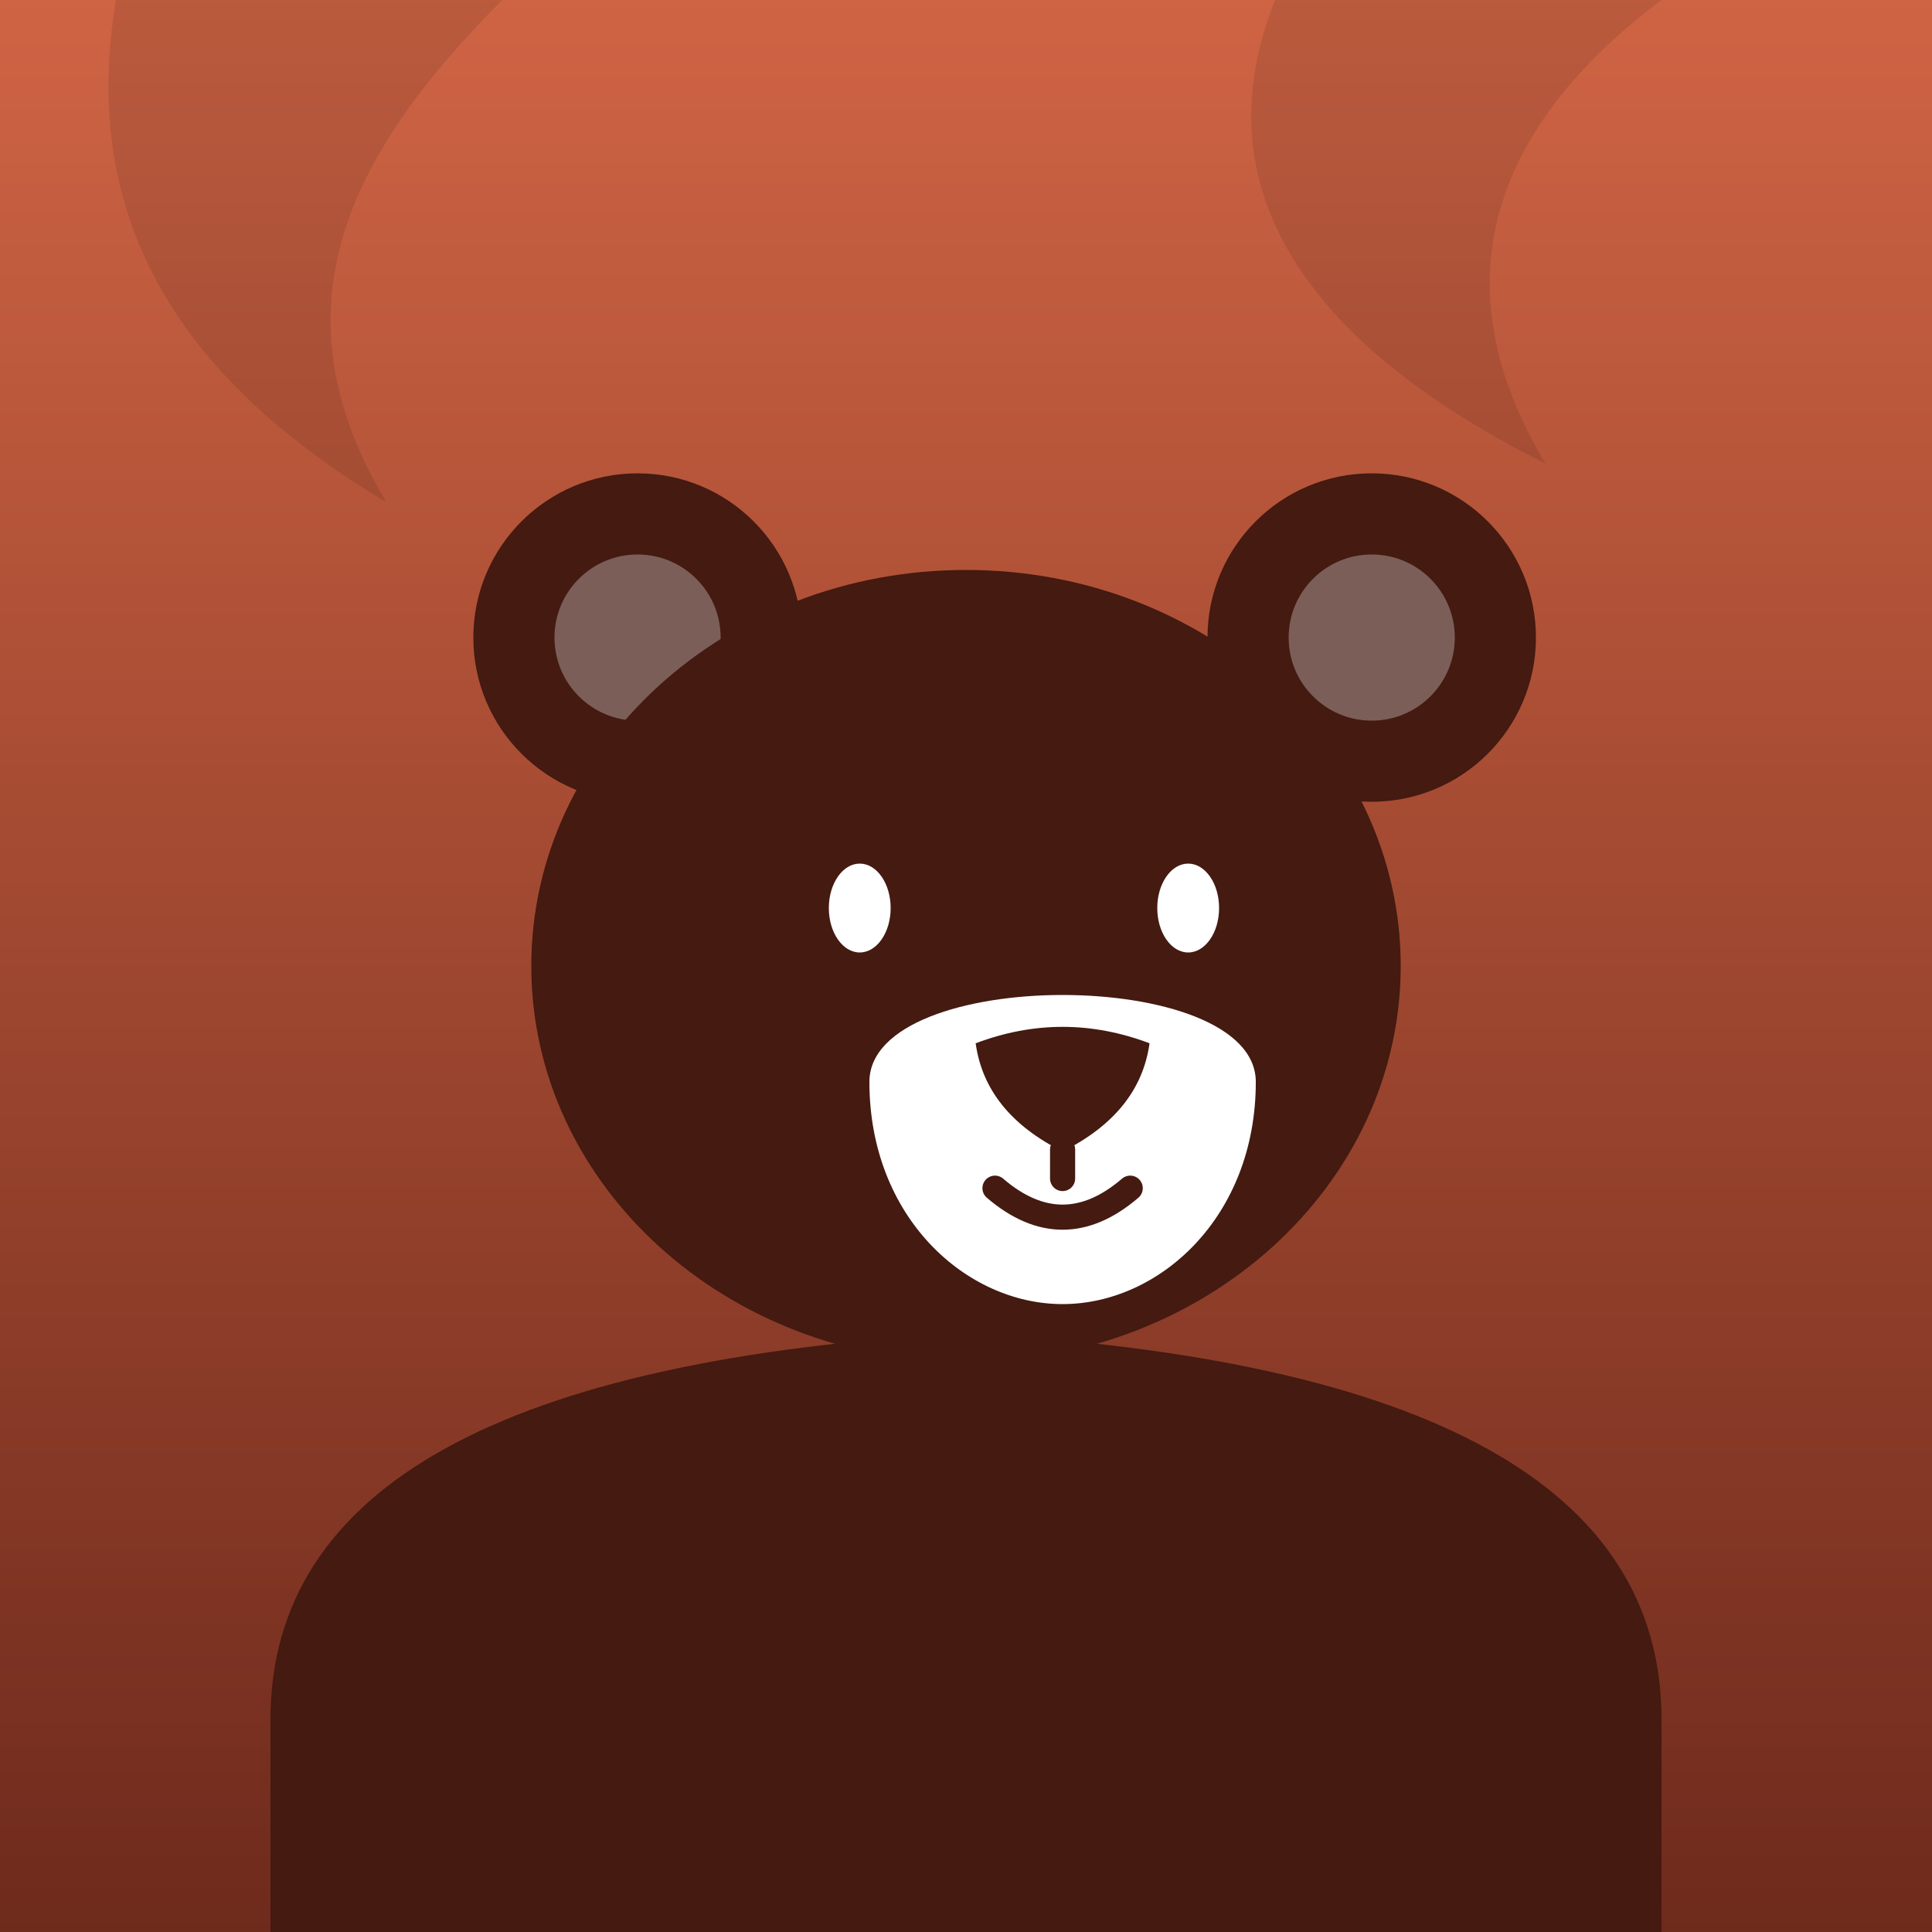
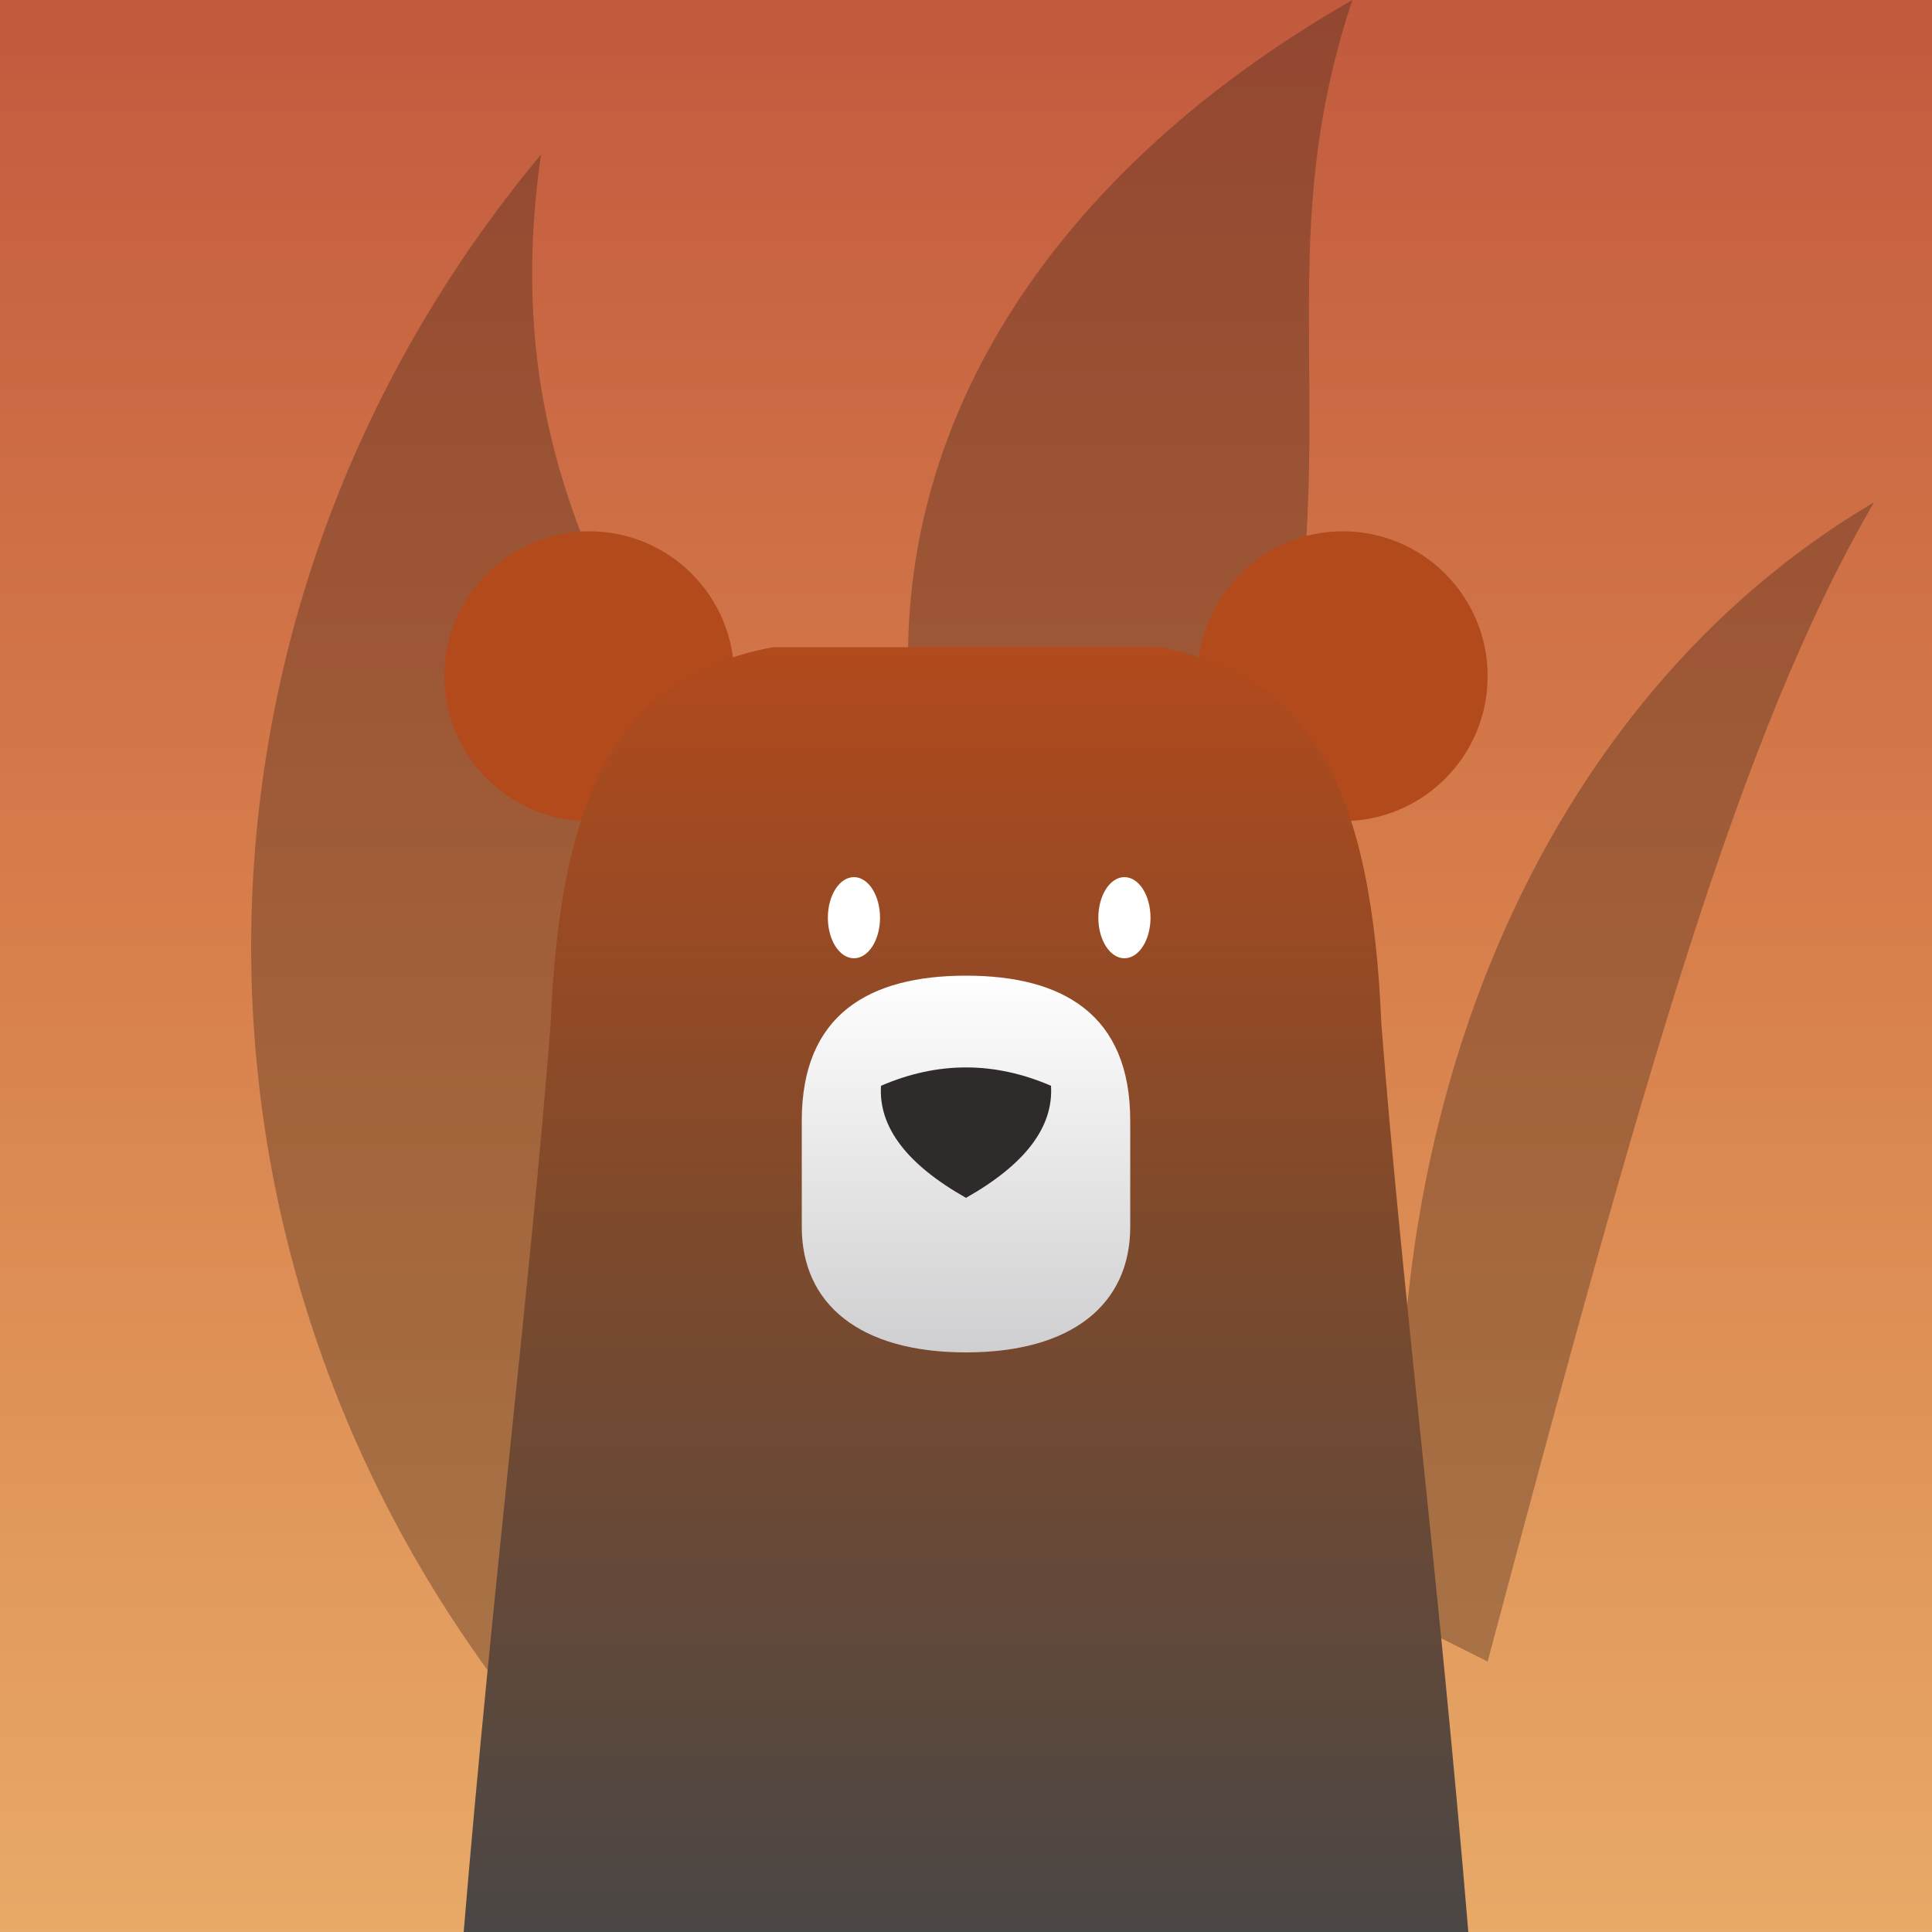
<svg xmlns="http://www.w3.org/2000/svg" width="512" height="512" viewBox="0 0 100 100">
  <defs>
    <linearGradient id="av-terracota-bg" x1="0" y1="0" x2="0" y2="1">
-       <stop offset="0" stop-color="#CF6444" />
-       <stop offset="1" stop-color="#6E2A1C" />
+       <stop offset="0" stop-color="#C25A3E" />
+       <stop offset=".5" stop-color="#D8804C" />
+       <stop offset="1" stop-color="#E8AA68" />
    </linearGradient>
    <clipPath id="av-terracota-card">
      <rect width="100" height="100" />
    </clipPath>
  </defs>
  <g clip-path="url(#av-terracota-card)">
    <rect width="100" height="100" fill="url(#av-terracota-bg)" />
-     <path d="M6 0 C4 12 10 20 20 26 C14 16 18 8 26 0 Z M66 0 C62 10 68 18 80 24 C74 14 78 6 86 0 Z" fill="#000" fill-opacity=".1" />
-     <path d="M14 100 V89 Q14 71 50 69 Q86 71 86 89 V100 Z" fill="#441A11" />
-     <g transform="rotate(0 50 62)">
-       <circle cx="33.0" cy="33" r="8.5" fill="#441A11" />
-       <circle cx="71.0" cy="33" r="8.5" fill="#441A11" />
-       <circle cx="33.0" cy="33" r="4.3" fill="#FFFFFF" fill-opacity=".3" />
-       <circle cx="71.0" cy="33" r="4.3" fill="#FFFFFF" fill-opacity=".3" />
-       <ellipse cx="50" cy="50" rx="22.5" ry="20.5" fill="#441A11" />
-       <ellipse cx="44.5" cy="47" rx="1.6" ry="2.3" fill="#FFFFFF" />
-       <ellipse cx="61.5" cy="47" rx="1.6" ry="2.3" fill="#FFFFFF" />
-       <path d="M45 56 C45 50 65 50 65 56 C65 63 60 67.5 55 67.5 C50 67.5 45 63 45 56 Z" fill="#FFFFFF" />
-       <path d="M50.5 54 Q55 52.3 59.5 54 Q59 57.6 55 59.6 Q51 57.6 50.5 54 Z" fill="#441A11" />
-       <path d="M55 59.5 V61 M51.5 61.5 Q55 64.5 58.5 61.5" fill="none" stroke="#441A11" stroke-width="1.3" stroke-linecap="round" stroke-linejoin="round" />
+     <defs>
+       <linearGradient id="av-terracota-bear" x1="0" y1="0" x2="0" y2="1">
+         <stop offset="0" stop-color="#B24A1C" />
+         <stop offset=".45" stop-color="#7E4A2C" />
+         <stop offset="1" stop-color="#4A4745" />
+       </linearGradient>
+       <linearGradient id="av-terracota-muz" x1="0" y1="0" x2="0" y2="1">
+         <stop offset="0" stop-color="#FFFFFF" />
+         <stop offset="1" stop-color="#CFCFD1" />
+       </linearGradient>
+     </defs>
+     <g fill="#3A2217" fill-opacity=".34">
+       <path d="M28 90 C8 66 8 32 28 8 C26 22 31 30 35 38 C32 50 30 70 29 90 Z" />
+       <path d="M47 34 C47 20 56 8 70 0 C66 12 69 20 67 34 Z" />
+       <path d="M73 84 C70 58 80 36 97 26 C90 38 85 56 77 86 Z" />
    </g>
+     <circle cx="30.5" cy="35" r="7.5" fill="#B24A1C" />
+     <circle cx="69.5" cy="35" r="7.5" fill="#B24A1C" />
+     <path d="M24 100 C25.5 82 27.5 66 28.5 53 C29 41 32 35 40 33.5 H60 C68 35 71 41 71.5 53 C72.5 66 74.5 82 76 100 Z" fill="url(#av-terracota-bear)" />
+     <ellipse cx="44.2" cy="47.5" rx="1.35" ry="2.1" fill="#FFFFFF" />
+     <ellipse cx="58.2" cy="47.5" rx="1.35" ry="2.1" fill="#FFFFFF" />
+     <path d="M41.5 58 C41.5 52.5 45 50.5 50 50.5 C55 50.5 58.5 52.5 58.5 58 V63.5 C58.5 67.5 55.5 70 50 70 C44.5 70 41.5 67.5 41.5 63.5 Z" fill="url(#av-terracota-muz)" />
+     <path d="M45.6 56.2 Q50 54.3 54.4 56.2 Q54.6 59.4 50 62 Q45.4 59.4 45.6 56.2 Z" fill="#2E2B2A" />
  </g>
</svg>
